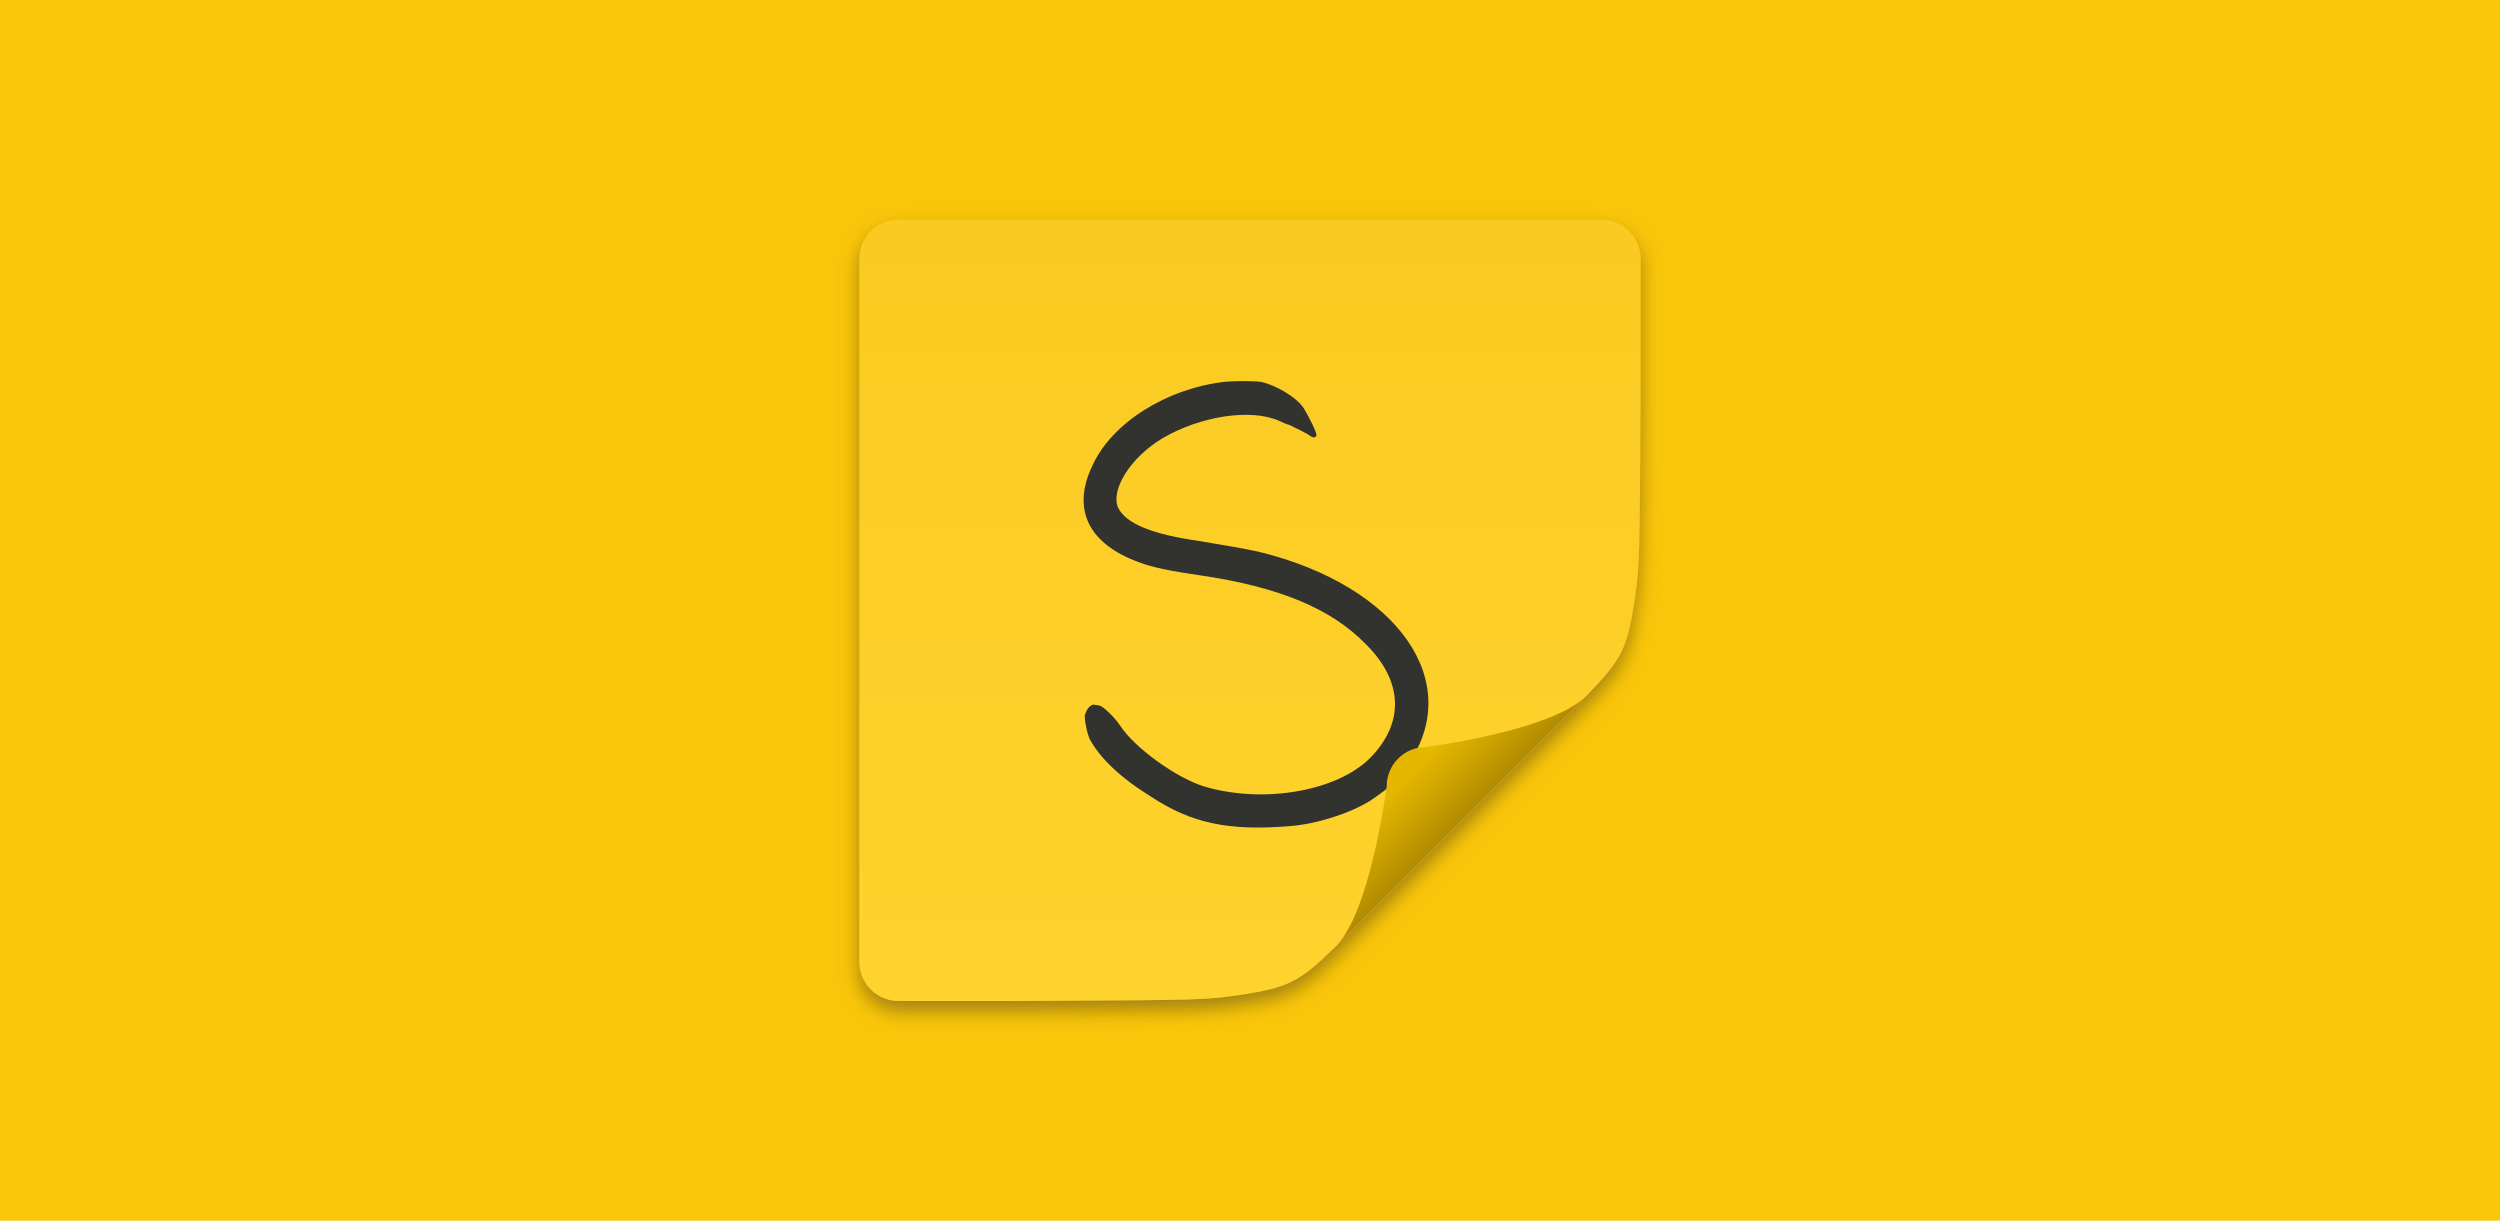
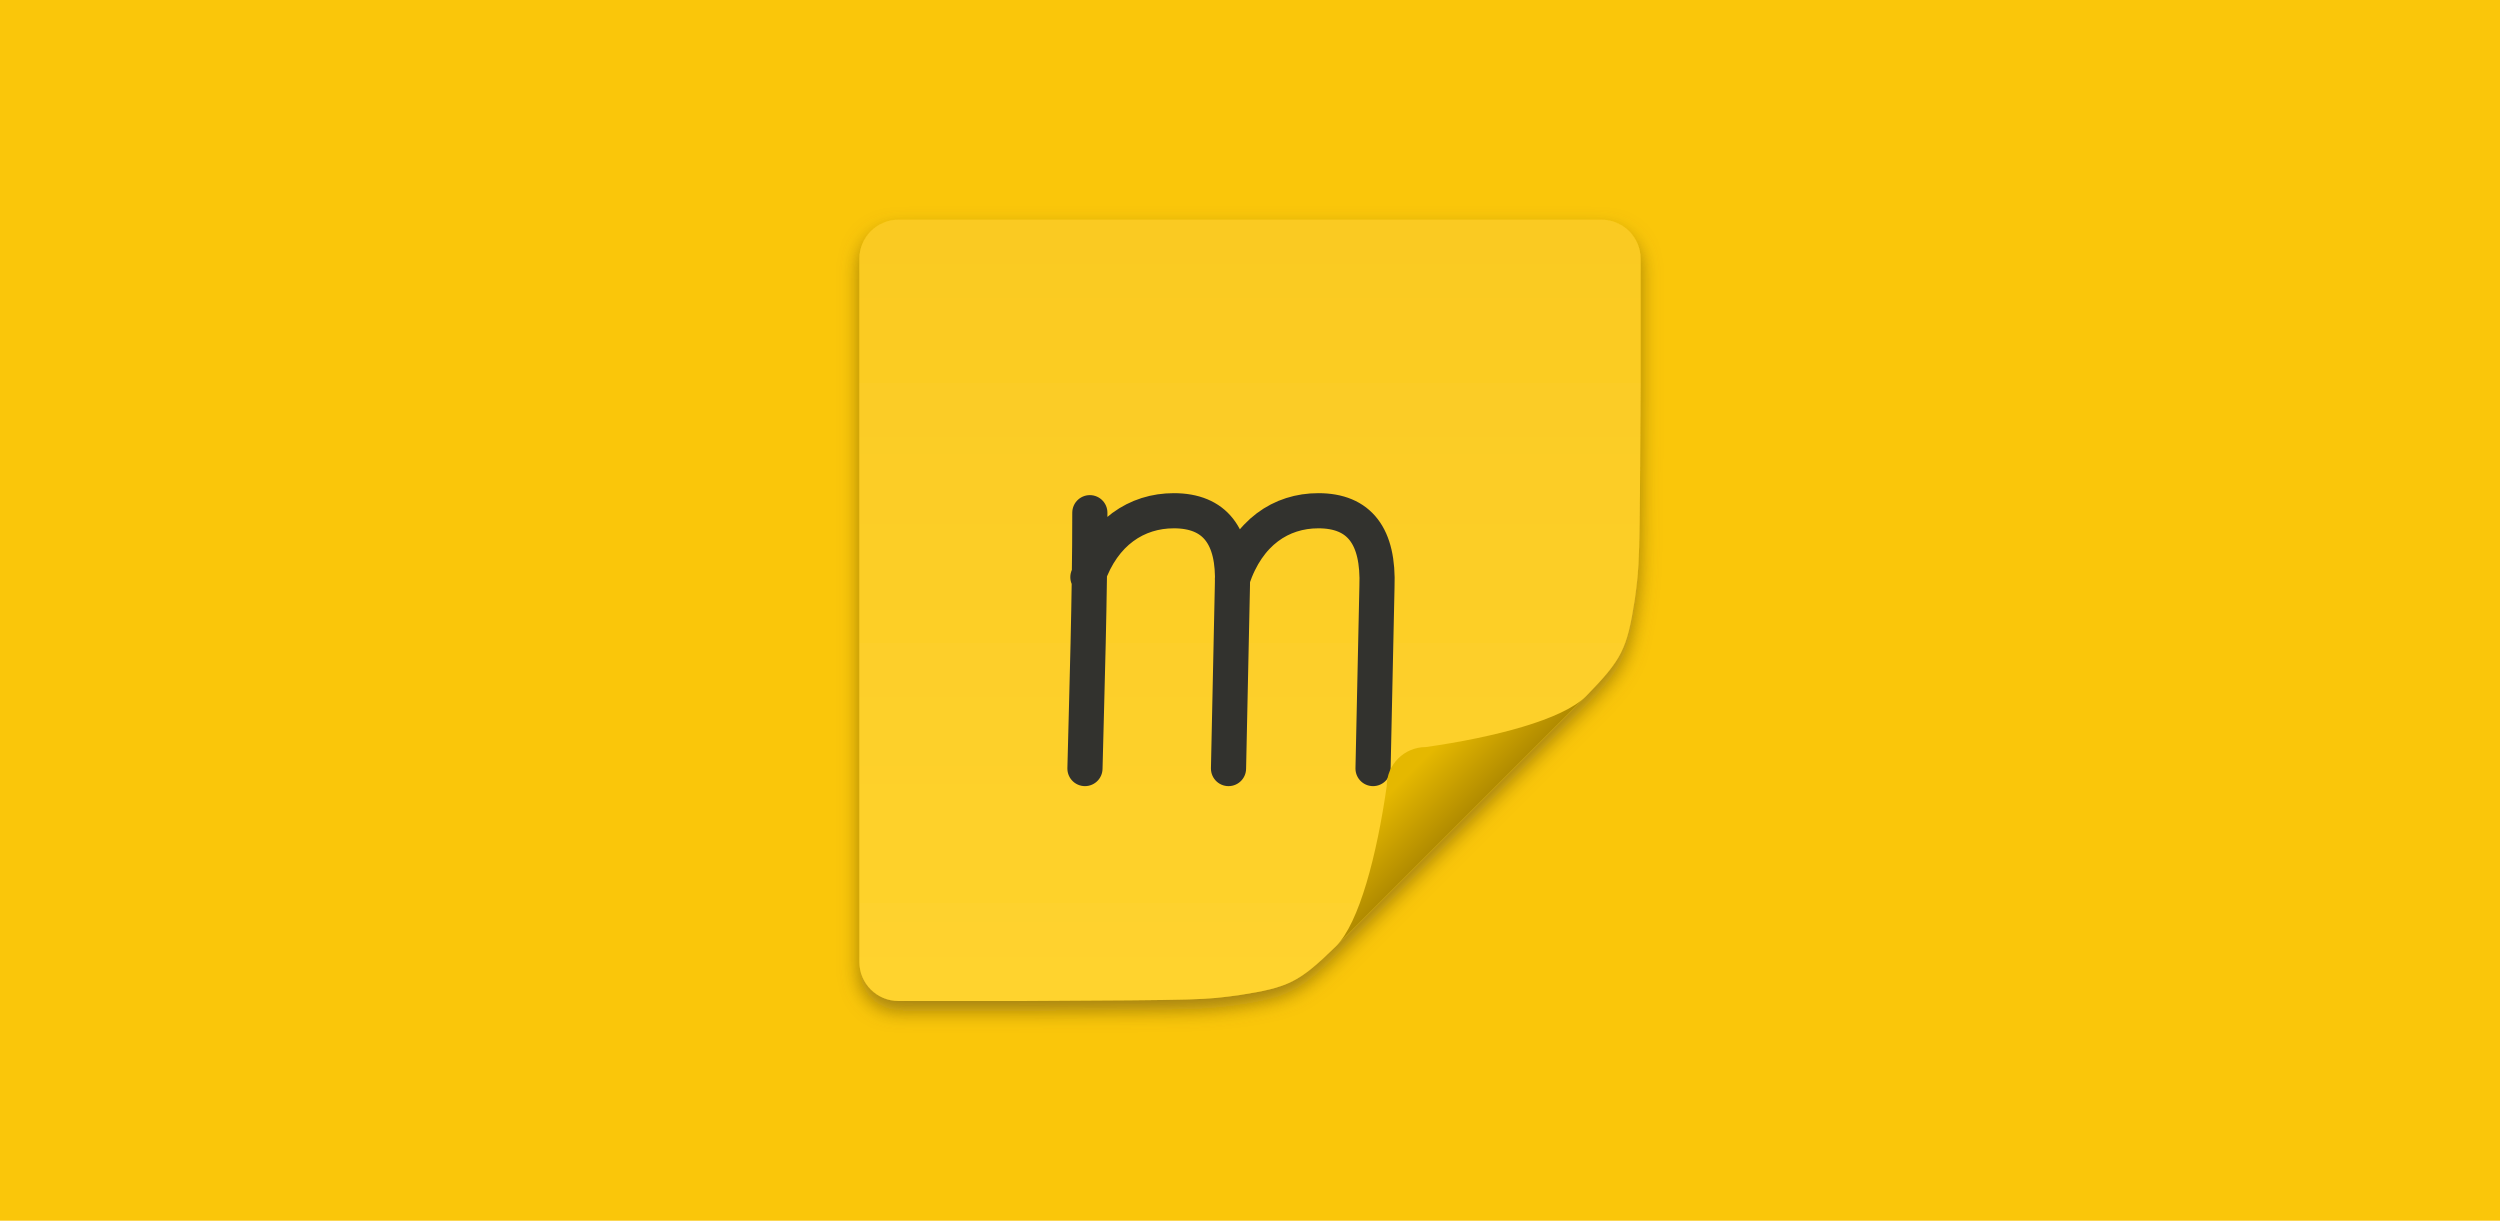
<svg xmlns="http://www.w3.org/2000/svg" viewBox="0 0 1024 500" width="1024" height="500">
  <defs>
    <linearGradient id="yellowPaper" x1="0%" y1="0%" x2="0%" y2="100%">
      <stop offset="0%" stop-color="#faca22" />
      <stop offset="100%" stop-color="#ffd32e" />
    </linearGradient>
    <linearGradient id="shadowedPaper" x1="0%" y1="0%" x2="100%" y2="100%">
      <stop offset="30%" stop-color="#e5b800" />
      <stop offset="50%" stop-color="#b18b00" />
    </linearGradient>
  </defs>
  <style>
.shadow {
  filter: drop-shadow(0 10 10 rgba(125,100,22,0.7));
}
</style>
  <rect x="0" y="0" width="100%" height="100%" fill="#fac60a" />
  <g transform="translate(512, 250) scale(0.4) translate(-400, -400)">
    <g class="shadow">
      <path fill="url(#yellowPaper)" d="M744 488c37-38 42-48 50-99 5-37 5-35 6-219V40A40 40 0 00760 0H40A40 40 0 000 40V760a40 40 0 0040 40H170c184-1 182-1 219-6 51-8 61-13 99-50Z" />
    </g>
-     <path fill="#32322e" d="M374 166c-60 7-115 42-135 85-22 45-5 81 48 100 13 5 33 9 61 13 82 12 135 34 171 71 37 37 39 78 7 113-33 37-112 51-174 32-28-9-70-39-85-62-6-9-17-19-20-20-2-1-4-1-5-1-4-2-9 3-11 10-1 3 2 19 5 25 10 19 32 40 63 59 41 27 79 35 141 30 28-2 62-13 83-26 22-15 22-16 38-36 60-85-9-184-152-219-19-4-31-6-61-11-49-7-75-18-83-34-8-18 12-51 45-71 39-23 91-31 120-18 4 2 9 4 10 4 4 2 19 9 21 11 3 2 6 3 7 0 1-2-8-20-13-28-7-11-29-24-44-27-8-1-26-1-37 0Z" />
+     <path fill="none" stroke="#32322e" stroke-width="36" stroke-linecap="round" stroke-linejoin="round" d="M236 300 C236 390 233 480 231 562 M234 366 C250 320 284 298 322 298 C364 298 384 324 382 374 L378 562 M382 368 C398 320 432 298 470 298 C512 298 532 324 530 376 L526 562" />
    <path fill="url(#shadowedPaper)" d="M488 744C512 720 530 650 540 580A40 40 0 01580 540C650 530 720 512 744 488Z" />
  </g>
</svg>
